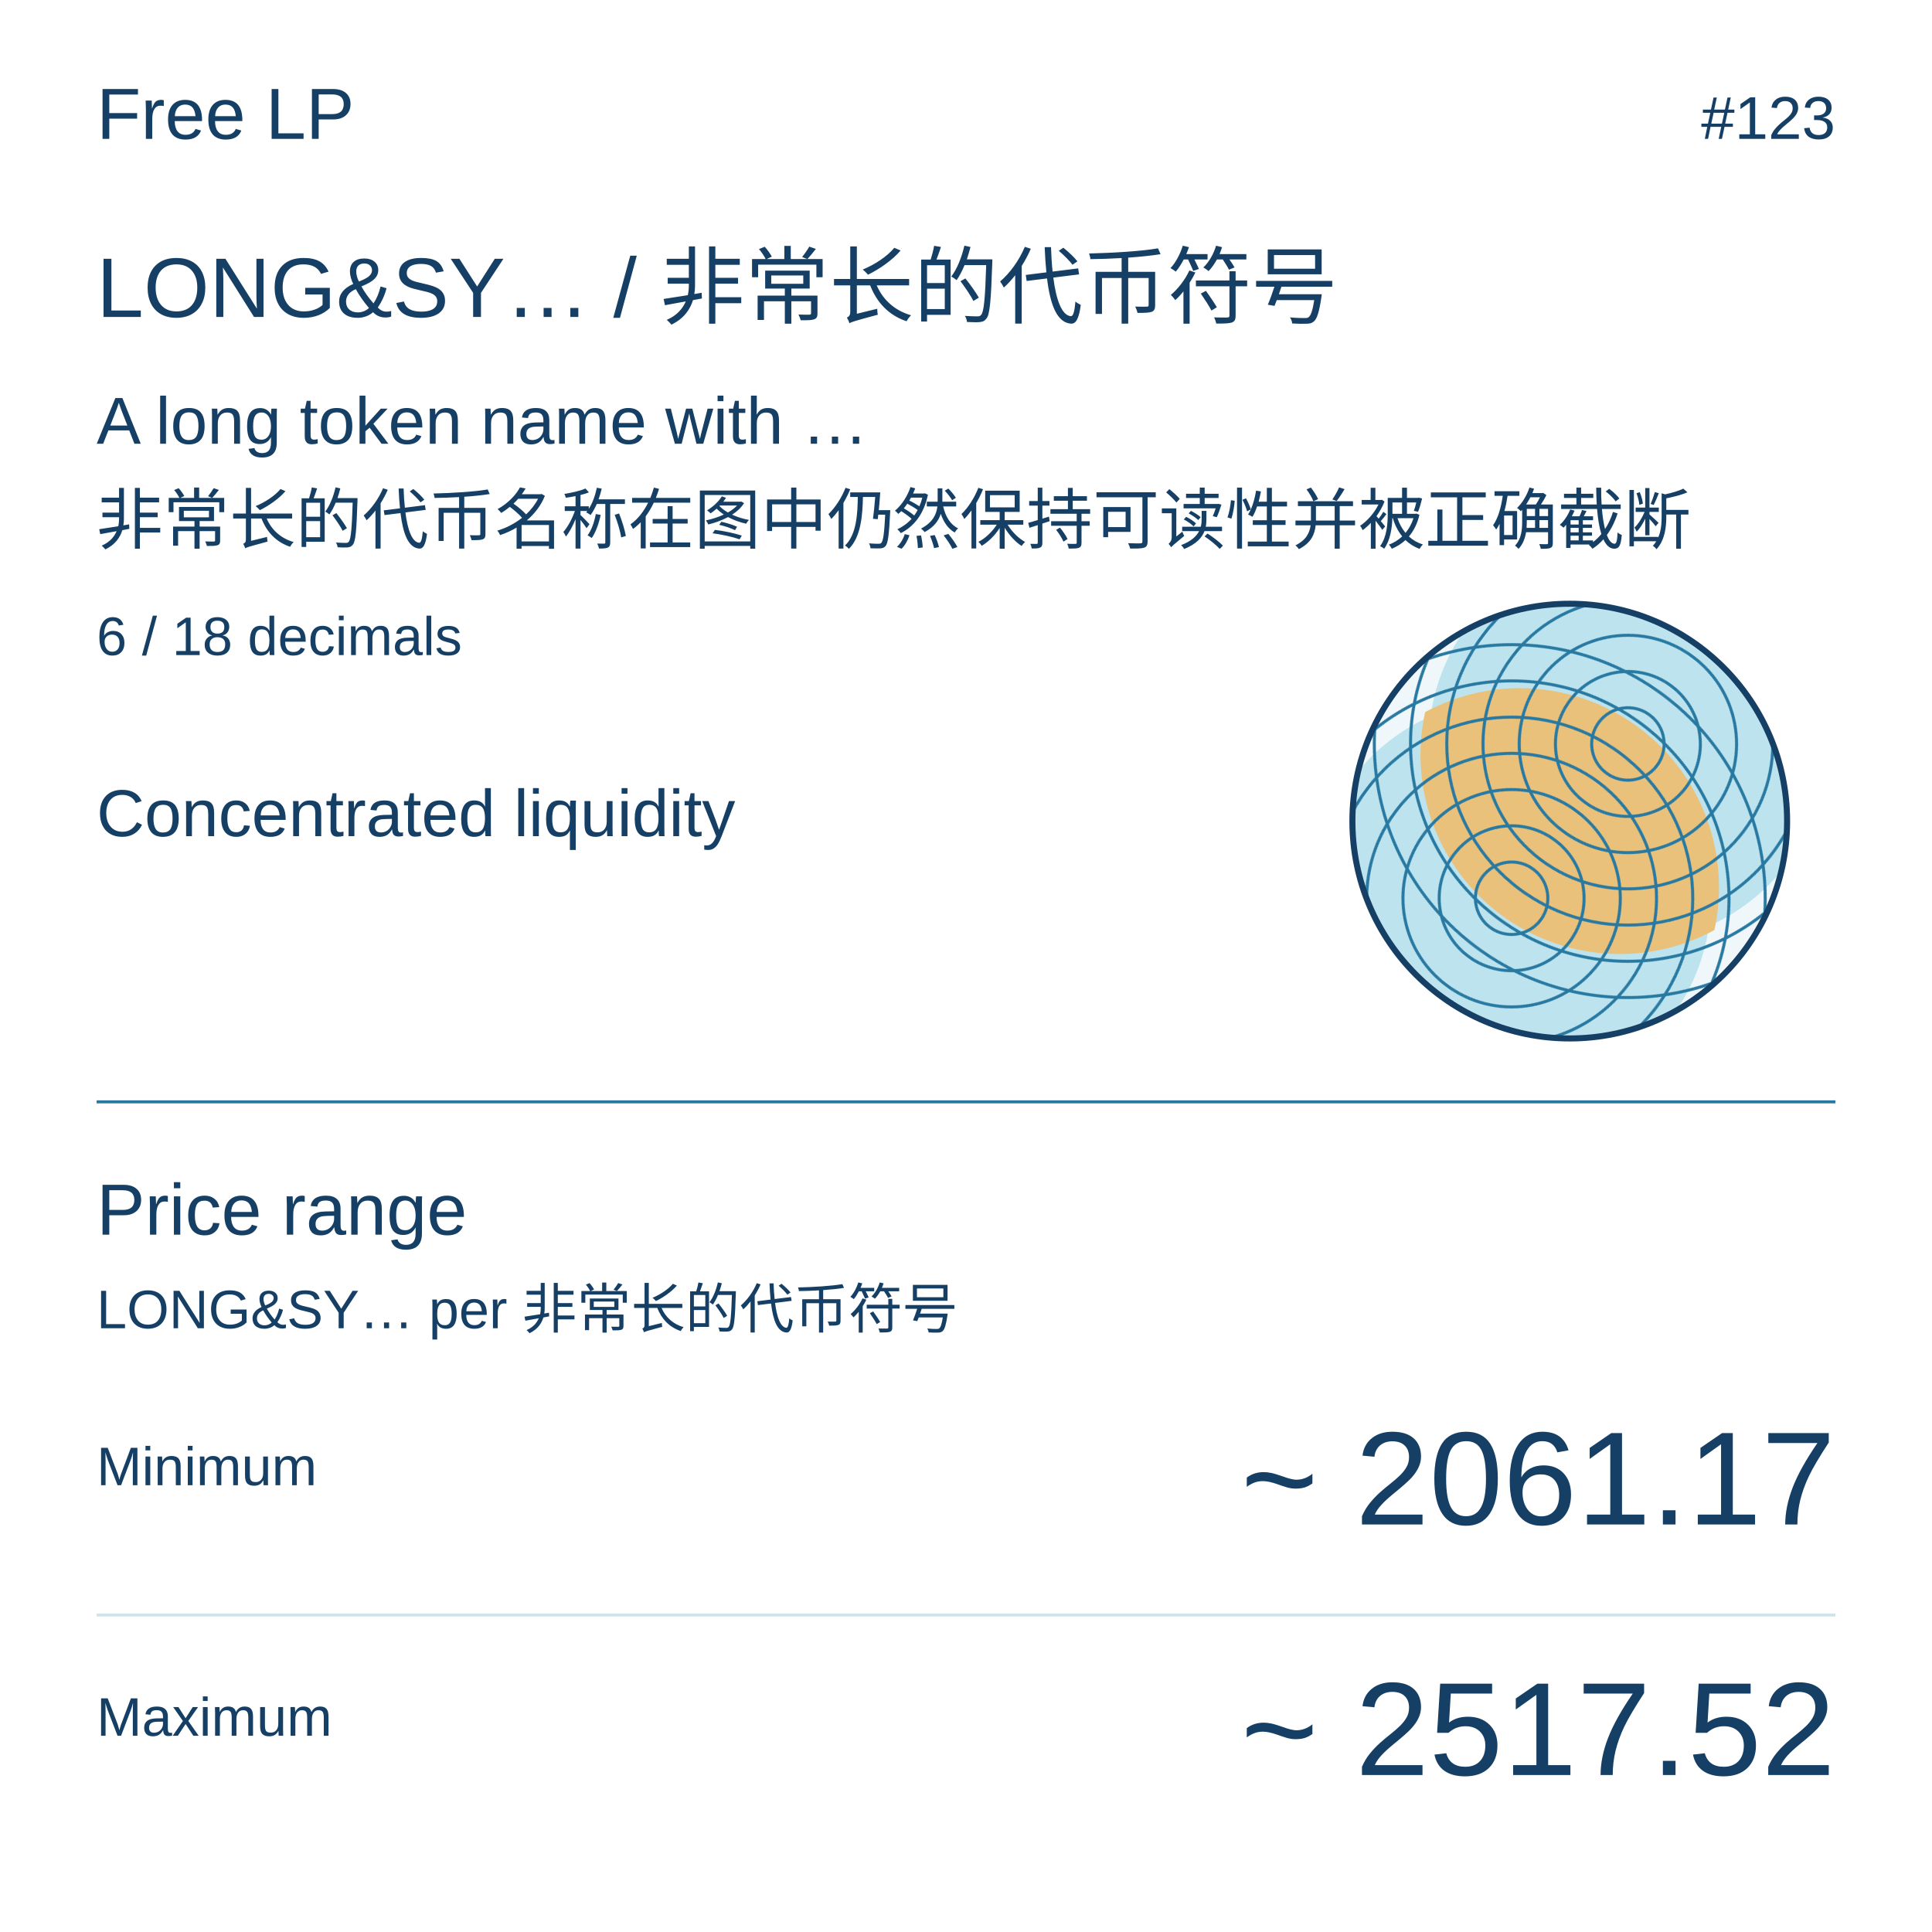
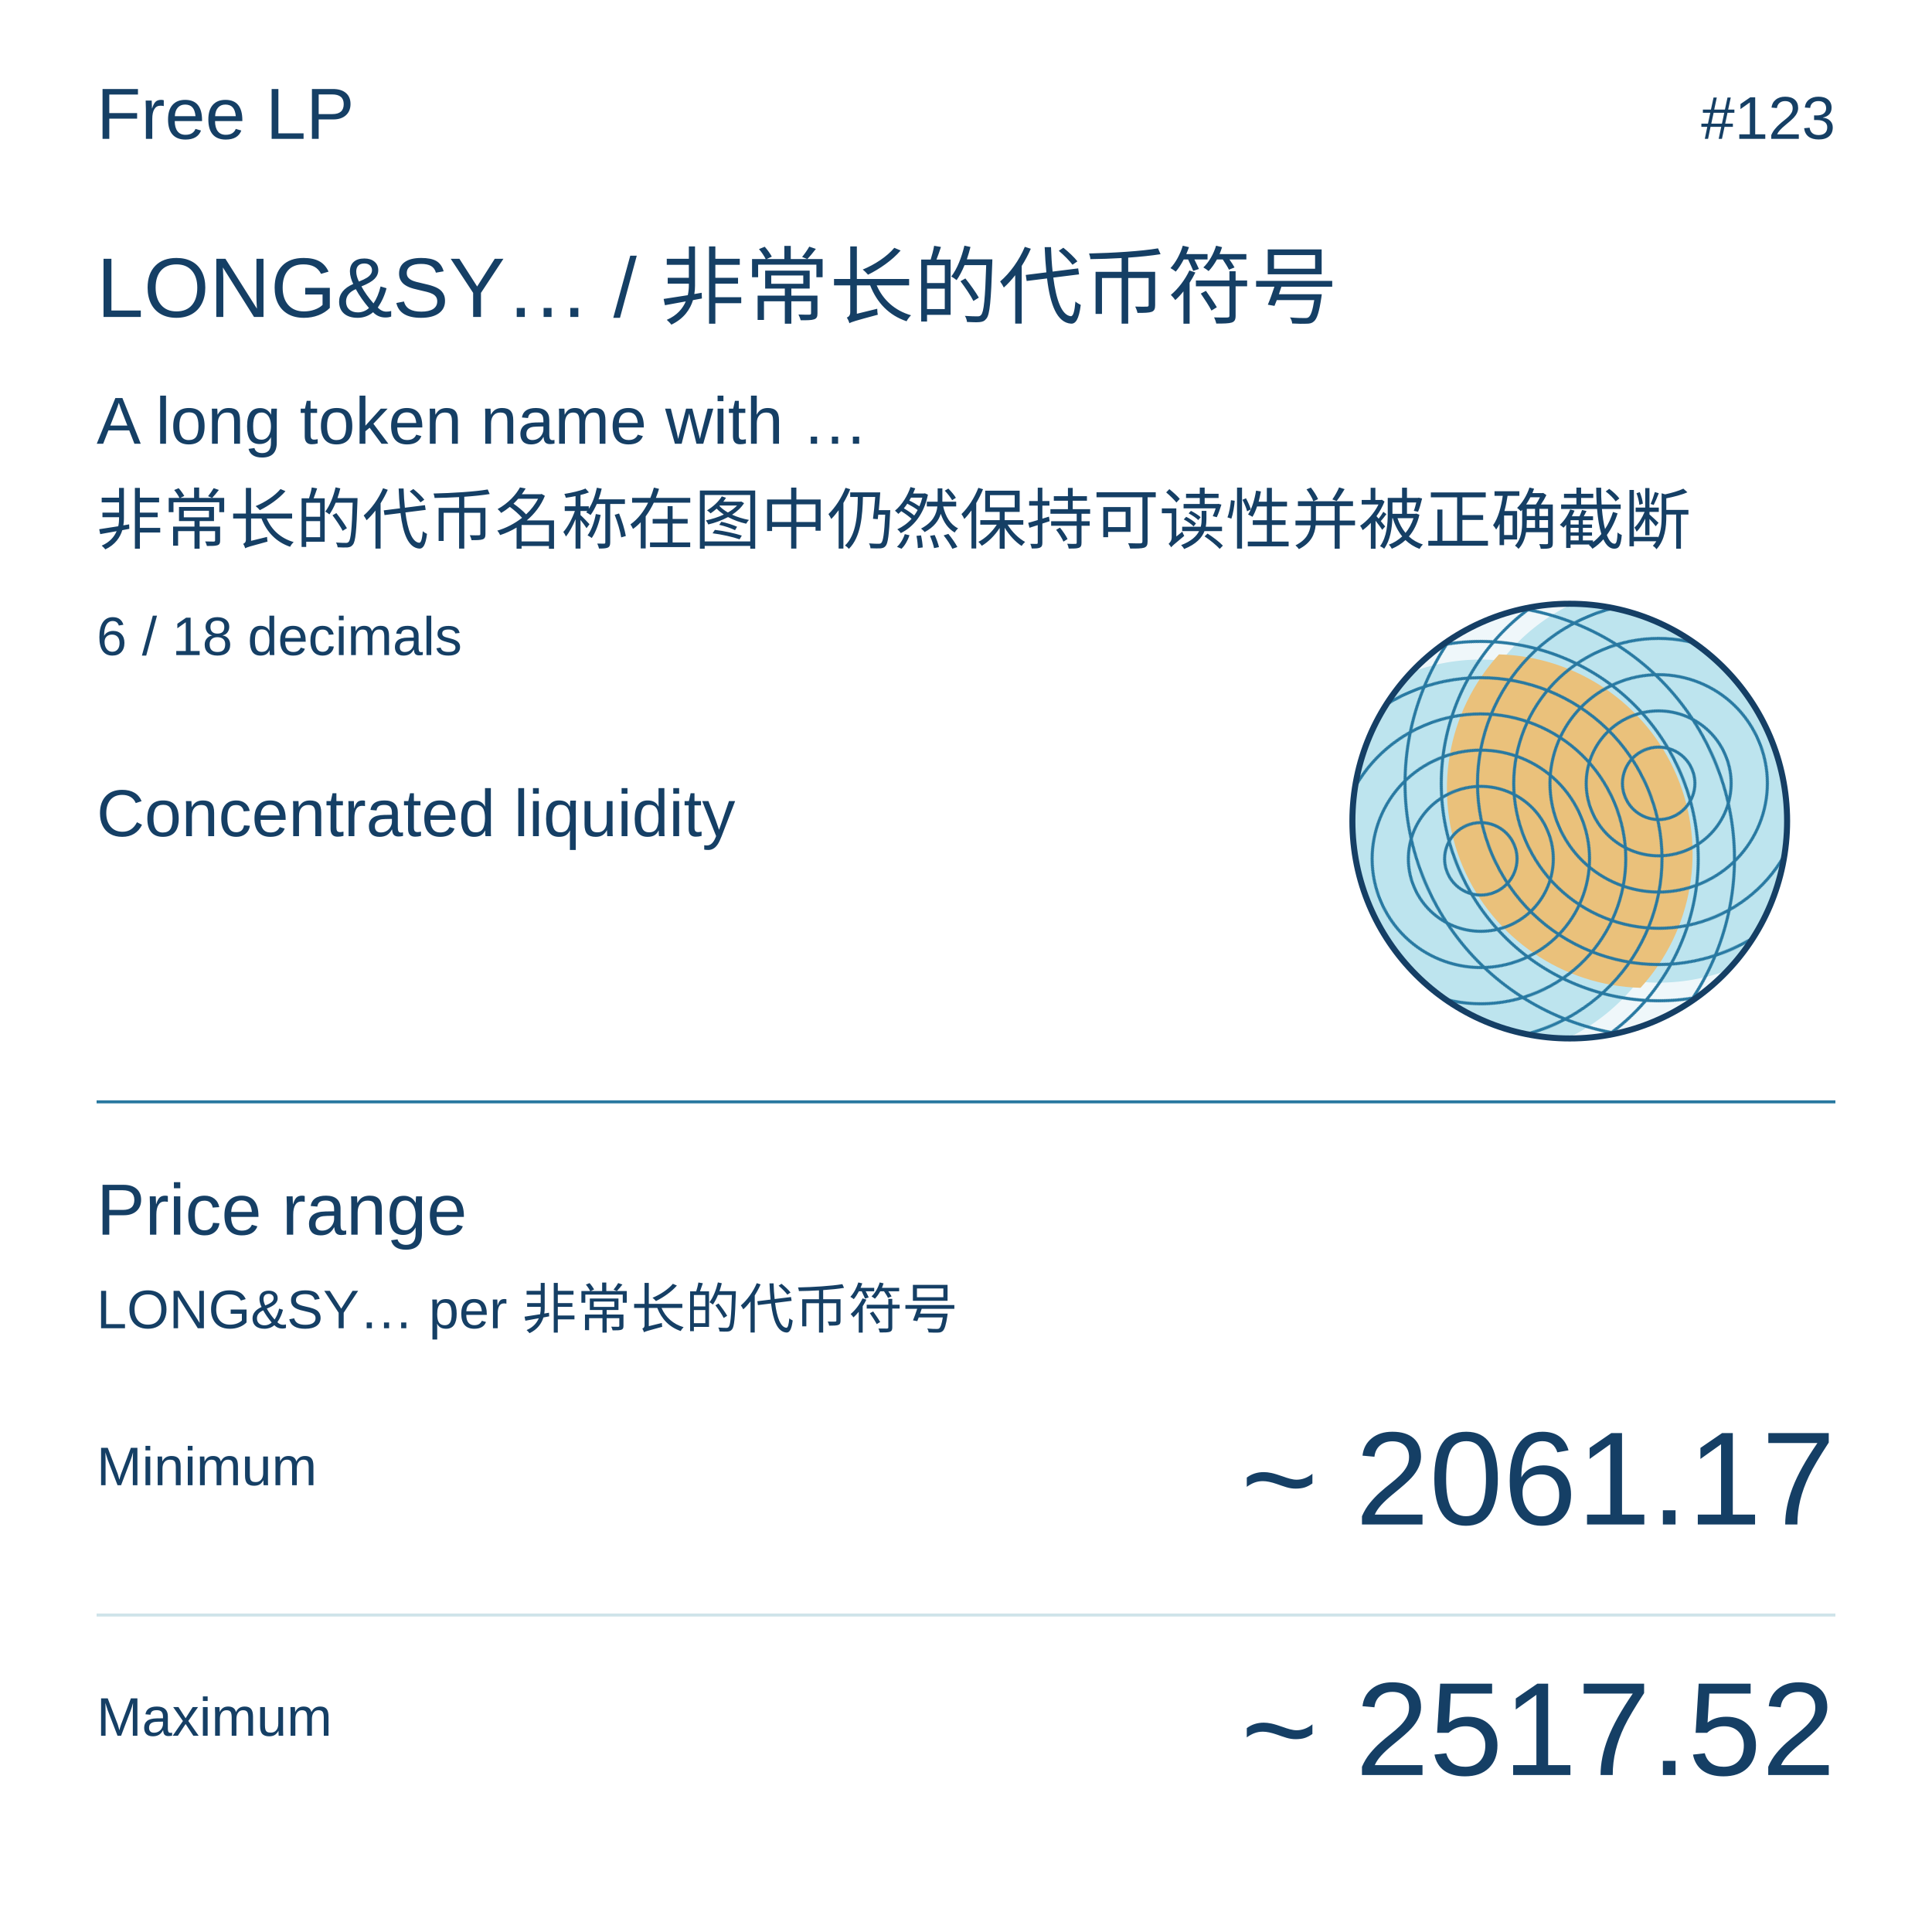
<svg xmlns="http://www.w3.org/2000/svg" width="640" height="640" viewBox="0 0 640 640">
  <rect width="640" height="640" fill="#fff" />
  <g font-family="Arial,Helvetica,sans-serif" fill="#153f65">
    <text x="32" y="46" font-size="24">Free LP</text>
    <text x="608" y="46" text-anchor="end" font-size="20">#123</text>
    <text x="32" y="105" font-size="28">LONG&amp;SY… / 非常长的代币符号</text>
    <text x="32" y="147" font-size="22">A long token name with …</text>
    <text x="32" y="180" font-size="22">非常长的代币名称在图中仍然保持可读性并被正确截断</text>
    <text x="32" y="217" font-size="18">6 / 18 decimals</text>
  </g>
  <defs>
    <pattern id="ripples" width="180" height="180" patternUnits="userSpaceOnUse" x="430" y="185">
      <g fill="none" stroke="#2878a0" stroke-width="1">
        <circle cx="58" cy="87" r="12" />
        <circle cx="122" cy="87" r="12" />
        <circle cx="58" cy="87" r="24" />
        <circle cx="122" cy="87" r="24" />
        <circle cx="58" cy="87" r="36" />
        <circle cx="122" cy="87" r="36" />
        <circle cx="58" cy="87" r="48" />
        <circle cx="122" cy="87" r="48" />
        <circle cx="58" cy="87" r="60" />
        <circle cx="122" cy="87" r="60" />
        <circle cx="58" cy="87" r="72" />
        <circle cx="122" cy="87" r="72" />
        <circle cx="58" cy="87" r="84" />
        <circle cx="122" cy="87" r="84" />
      </g>
    </pattern>
    <clipPath id="disc">
      <circle cx="520" cy="272" r="72" />
    </clipPath>
  </defs>
  <g clip-path="url(#disc)">
    <circle cx="520" cy="272" r="72" fill="#eff7fa" />
-     <g transform="rotate(127 520 272)">
+     <g transform="rotate(157 520 272)">
      <circle cx="488" cy="272" r="66" fill="#bde4ee" />
      <circle cx="552" cy="272" r="66" fill="#bde4ee" />
      <path d="M520 212 A66 66 0 0 1 520 332 A66 66 0 0 1 520 212Z" fill="#eac17b" />
      <rect x="430" y="182" width="180" height="180" fill="url(#ripples)" />
    </g>
  </g>
  <circle cx="520" cy="272" r="72" fill="none" stroke="#153f65" stroke-width="2" />
  <g font-family="Arial,Helvetica,sans-serif" fill="#153f65">
    <text x="32" y="277" font-size="22">Concentrated liquidity</text>
  </g>
  <path d="M32 365H608" stroke="#2878a0" />
  <g font-family="Arial,Helvetica,sans-serif" fill="#153f65">
    <text x="32" y="409" font-size="24">Price range</text>
    <text x="32" y="440" font-size="18">LONG&amp;SY… per 非常长的代币符号</text>
    <text x="32" y="492" font-size="18">Minimum</text>
    <text x="608" y="505" text-anchor="end" font-size="44">~ 2061.17</text>
    <path d="M32 535H608" stroke="#cfe3e9" />
    <text x="32" y="575" font-size="18">Maximum</text>
    <text x="608" y="588" text-anchor="end" font-size="44">~ 2517.52</text>
  </g>
</svg>
